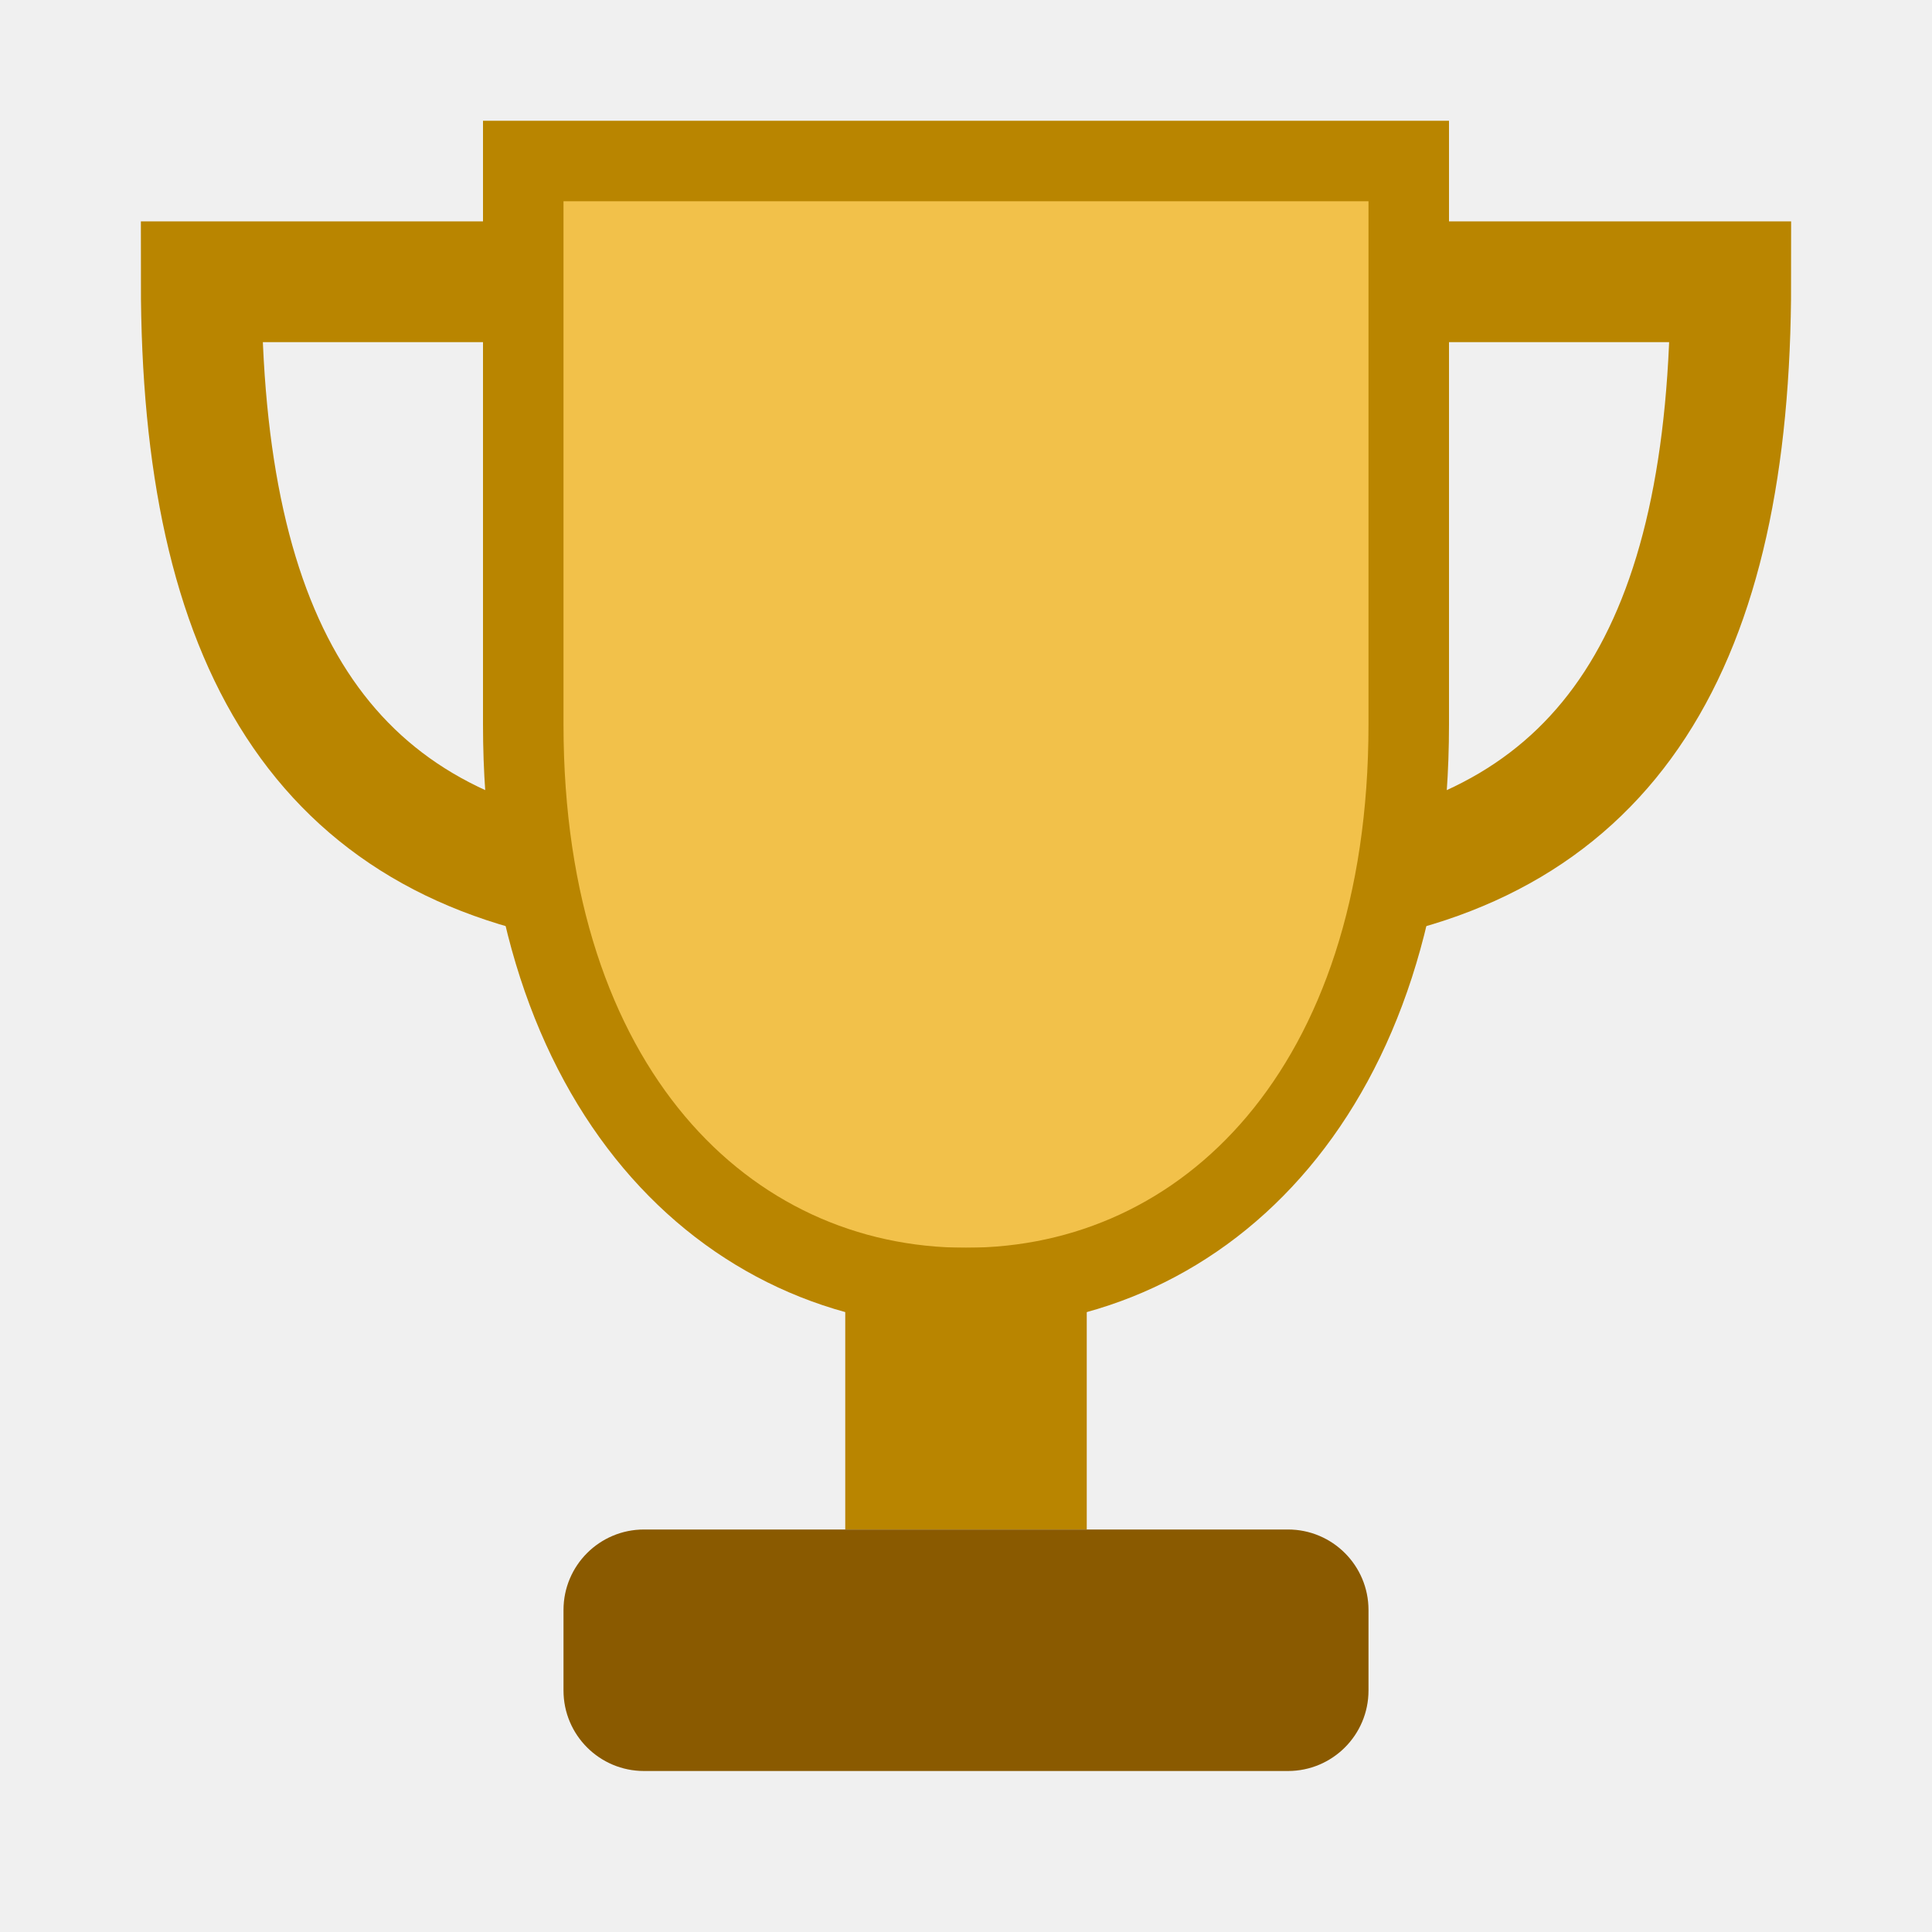
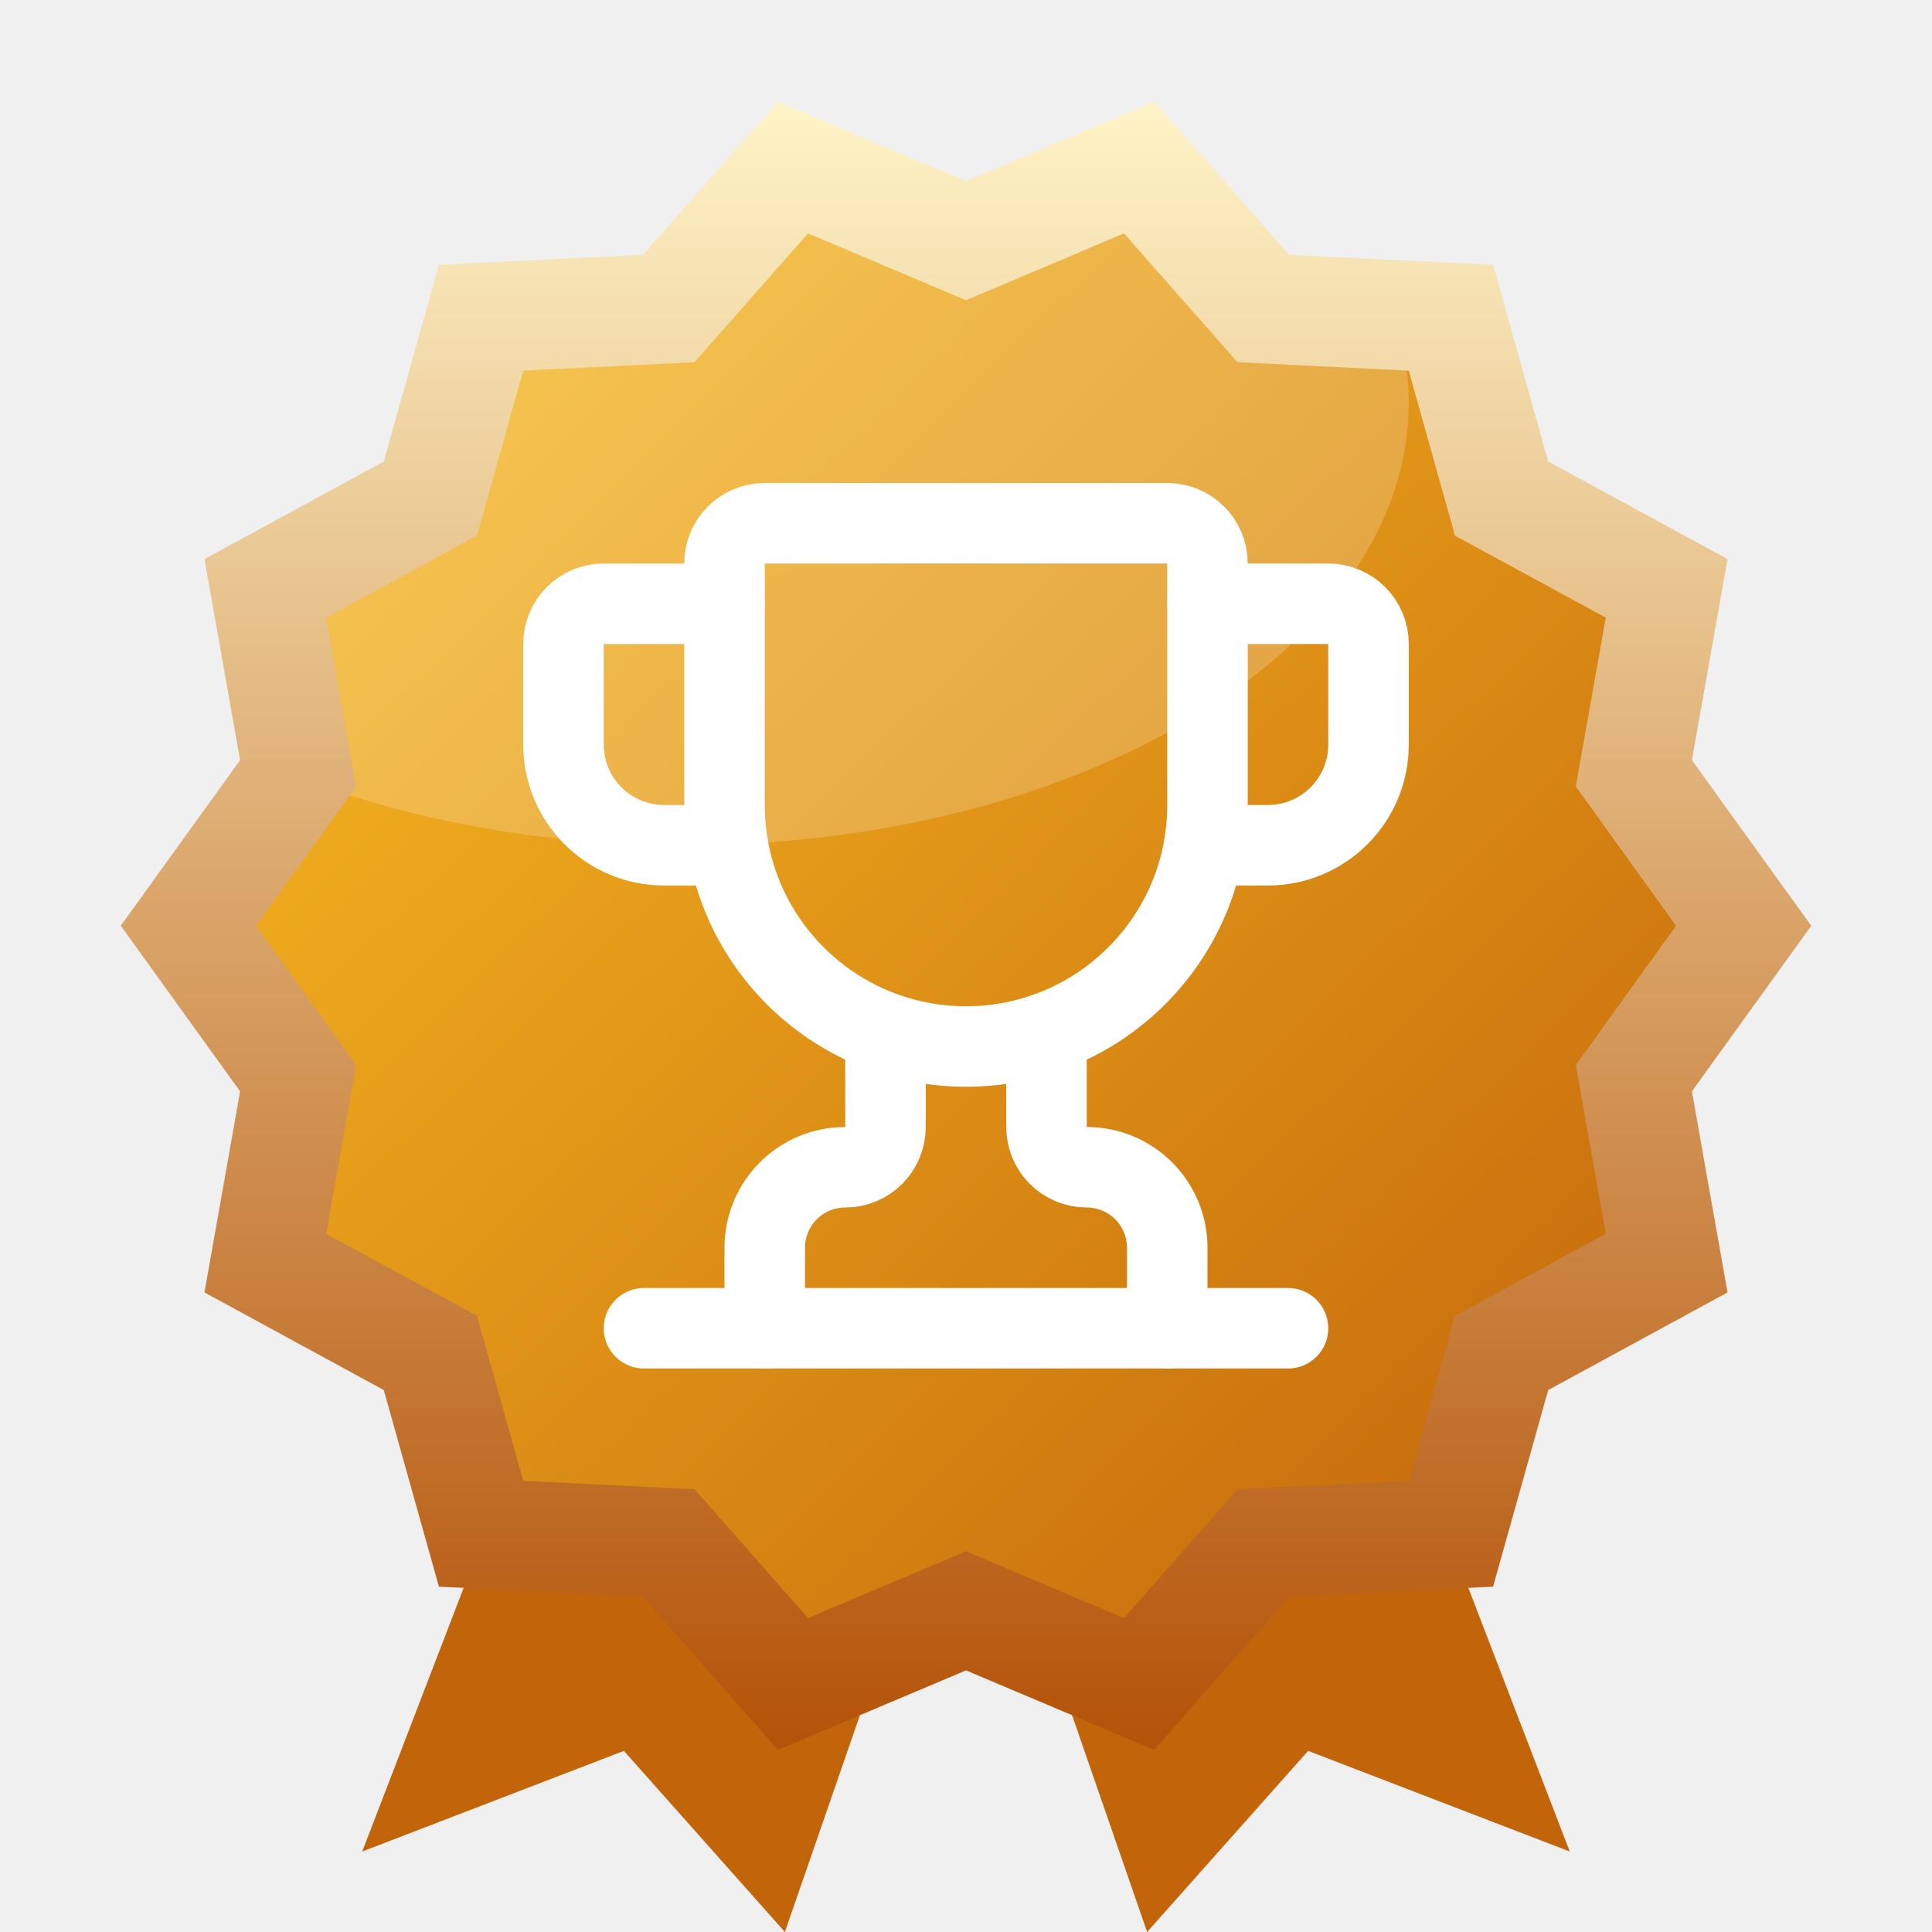
- <svg xmlns="http://www.w3.org/2000/svg" viewBox="0 0 48 48">
-   <path d="M13 7H5c0 9 3 14 10 15M35 7h8c0 9-3 14-10 15" fill="none" stroke="#b98500" stroke-width="3" />
-   <path d="M13 4h22v14c0 9-5 14-11 14S13 27 13 18z" fill="#f2c14a" stroke="#b98500" stroke-width="2" />
-   <rect x="21" y="31" width="6" height="7" fill="#b98500" />
-   <rect x="14" y="38" width="20" height="6" rx="2" fill="#8a5a00" />
+ <svg xmlns="http://www.w3.org/2000/svg" viewBox="0 0 96 96">
+   <defs>
+     <linearGradient id="r" x1="0" y1="0" x2="0" y2="1">
+       <stop offset="0" stop-color="#fef3c7" />
+       <stop offset="1" stop-color="#b45309" />
+     </linearGradient>
+     <linearGradient id="f" x1="0" y1="0" x2="1" y2="1">
+       <stop offset="0" stop-color="#fbbf24" />
+       <stop offset="1" stop-color="#c2640a" />
+     </linearGradient>
+     <clipPath id="c">
+       <polygon points="83.28,46.00 78.30,52.92 79.79,61.31 72.30,65.38 70.00,73.58 61.49,74.00 55.85,80.40 48.00,77.08 40.15,80.40 34.51,74.00 26.00,73.58 23.70,65.38 16.21,61.31 17.70,52.92 12.72,46.00 17.70,39.08 16.21,30.69 23.70,26.62 26.00,18.42 34.51,18.00 40.15,11.60 48.00,14.92 55.85,11.60 61.49,18.00 70.00,18.42 72.30,26.62 79.79,30.69 78.30,39.08" fill="#000" stroke-linejoin="round" />
+     </clipPath>
+   </defs>
+   <path d="M28 66 18 92l13-5 8 9 9-26z" fill="#c2640a" />
+   <path d="M68 66l10 26-13-5-8 9-9-26z" fill="#c2640a" />
+   <polygon points="90.00,46.00 84.07,54.23 85.84,64.22 76.93,69.07 74.19,78.84 64.05,79.34 57.35,86.95 48.00,83.00 38.65,86.95 31.95,79.34 21.81,78.84 19.07,69.07 10.16,64.22 11.93,54.23 6.00,46.00 11.93,37.77 10.16,27.78 19.07,22.93 21.81,13.16 31.95,12.66 38.65,5.05 48.00,9.00 57.35,5.05 64.05,12.66 74.19,13.16 76.93,22.93 85.84,27.78 84.07,37.77" fill="url(#r)" stroke-linejoin="round" />
+   <polygon points="83.28,46.00 78.30,52.92 79.79,61.31 72.30,65.38 70.00,73.58 61.49,74.00 55.85,80.40 48.00,77.08 40.15,80.40 34.51,74.00 26.00,73.58 23.70,65.38 16.21,61.31 17.70,52.92 12.72,46.00 17.70,39.08 16.21,30.69 23.70,26.62 26.00,18.42 34.51,18.00 40.15,11.60 48.00,14.92 55.85,11.60 61.49,18.00 70.00,18.42 72.30,26.62 79.79,30.69 78.30,39.08" fill="url(#f)" stroke-linejoin="round" />
+   <g clip-path="url(#c)">
+     <ellipse cx="34" cy="20" rx="36" ry="22" fill="#fff" opacity=".2" />
+   </g>
+   <g transform="translate(24 22) scale(2)" fill="none" stroke="#fff" stroke-width="2" stroke-linecap="round" stroke-linejoin="round">
+     <path d="M10 14.66V17a1 1 0 0 1-1 1 2 2 0 0 0-2 2v2" />
+     <path d="M14 14.66V17a1 1 0 0 0 1 1 2 2 0 0 1 2 2v2" />
+     <path d="M17.916 10H19.5A2.5 2.5 0 0 0 22 7.5V5a1 1 0 0 0-1-1h-3" />
+     <path d="M4 22h16" />
+     <path d="M6 9a6 6 0 0 0 12 0V3a1 1 0 0 0-1-1H7a1 1 0 0 0-1 1z" />
+     <path d="M6.084 10H4.5A2.5 2.5 0 0 1 2 7.5V5a1 1 0 0 1 1-1h3" />
+   </g>
</svg>
